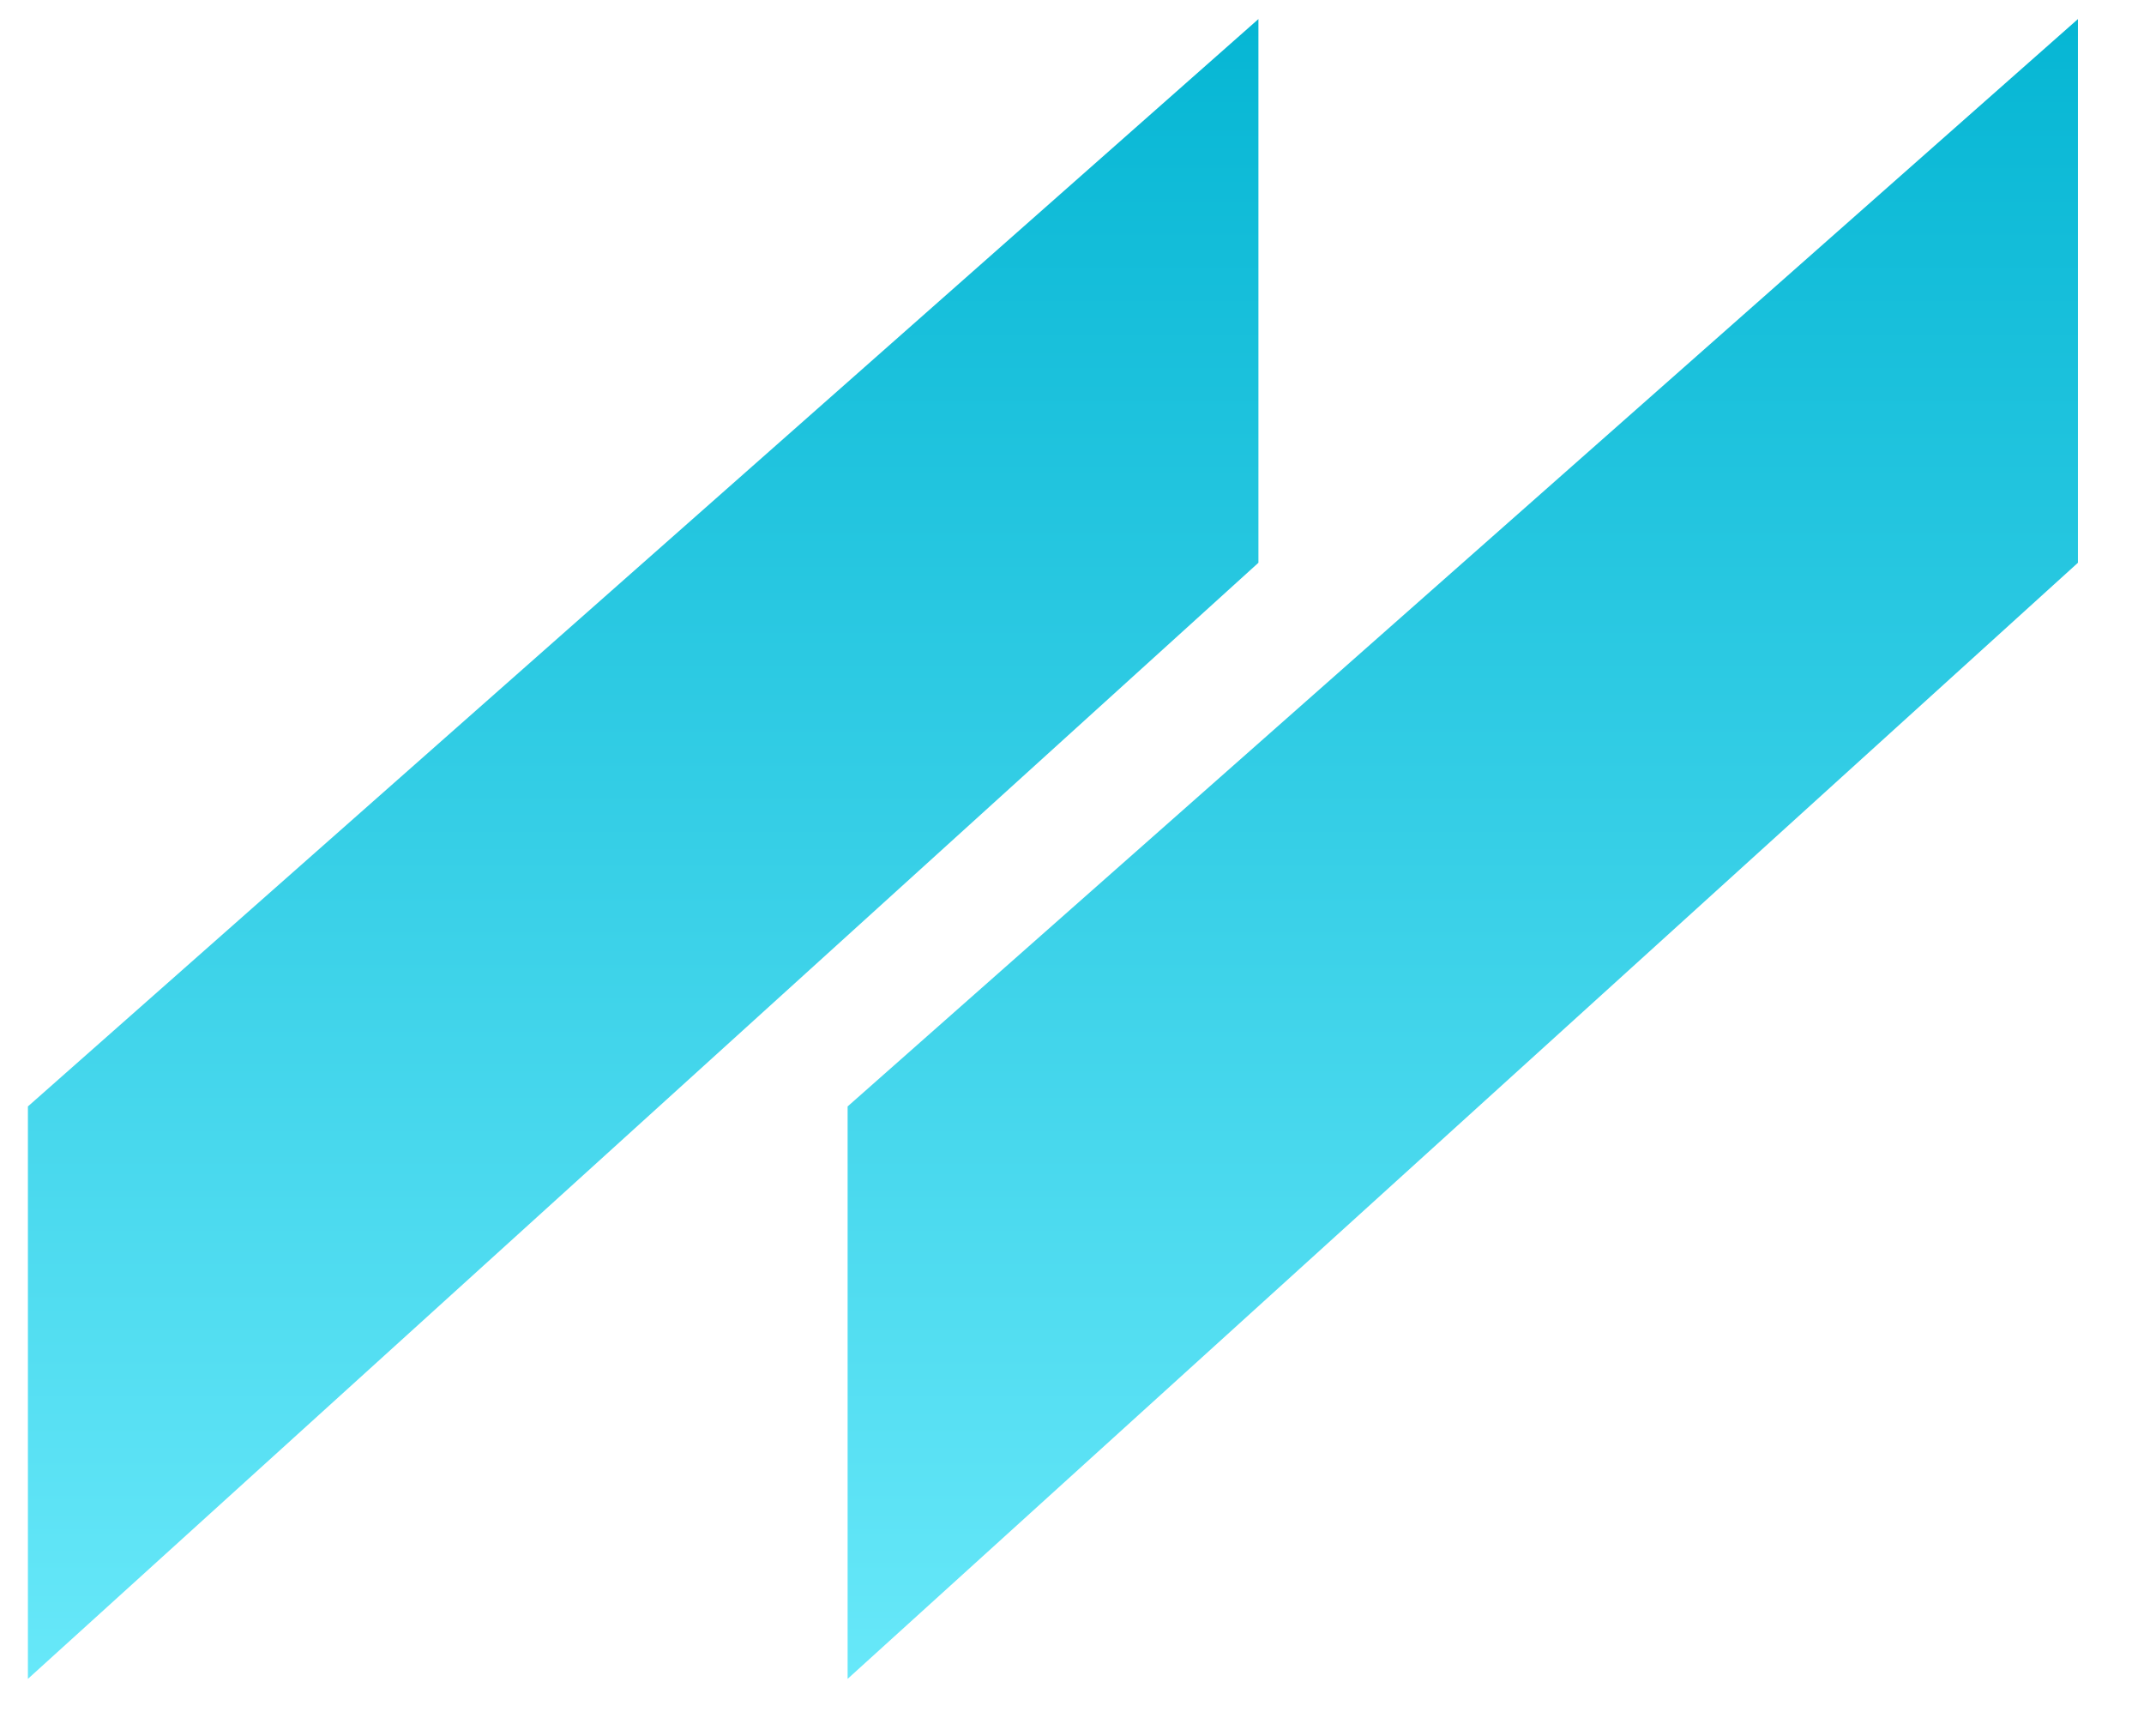
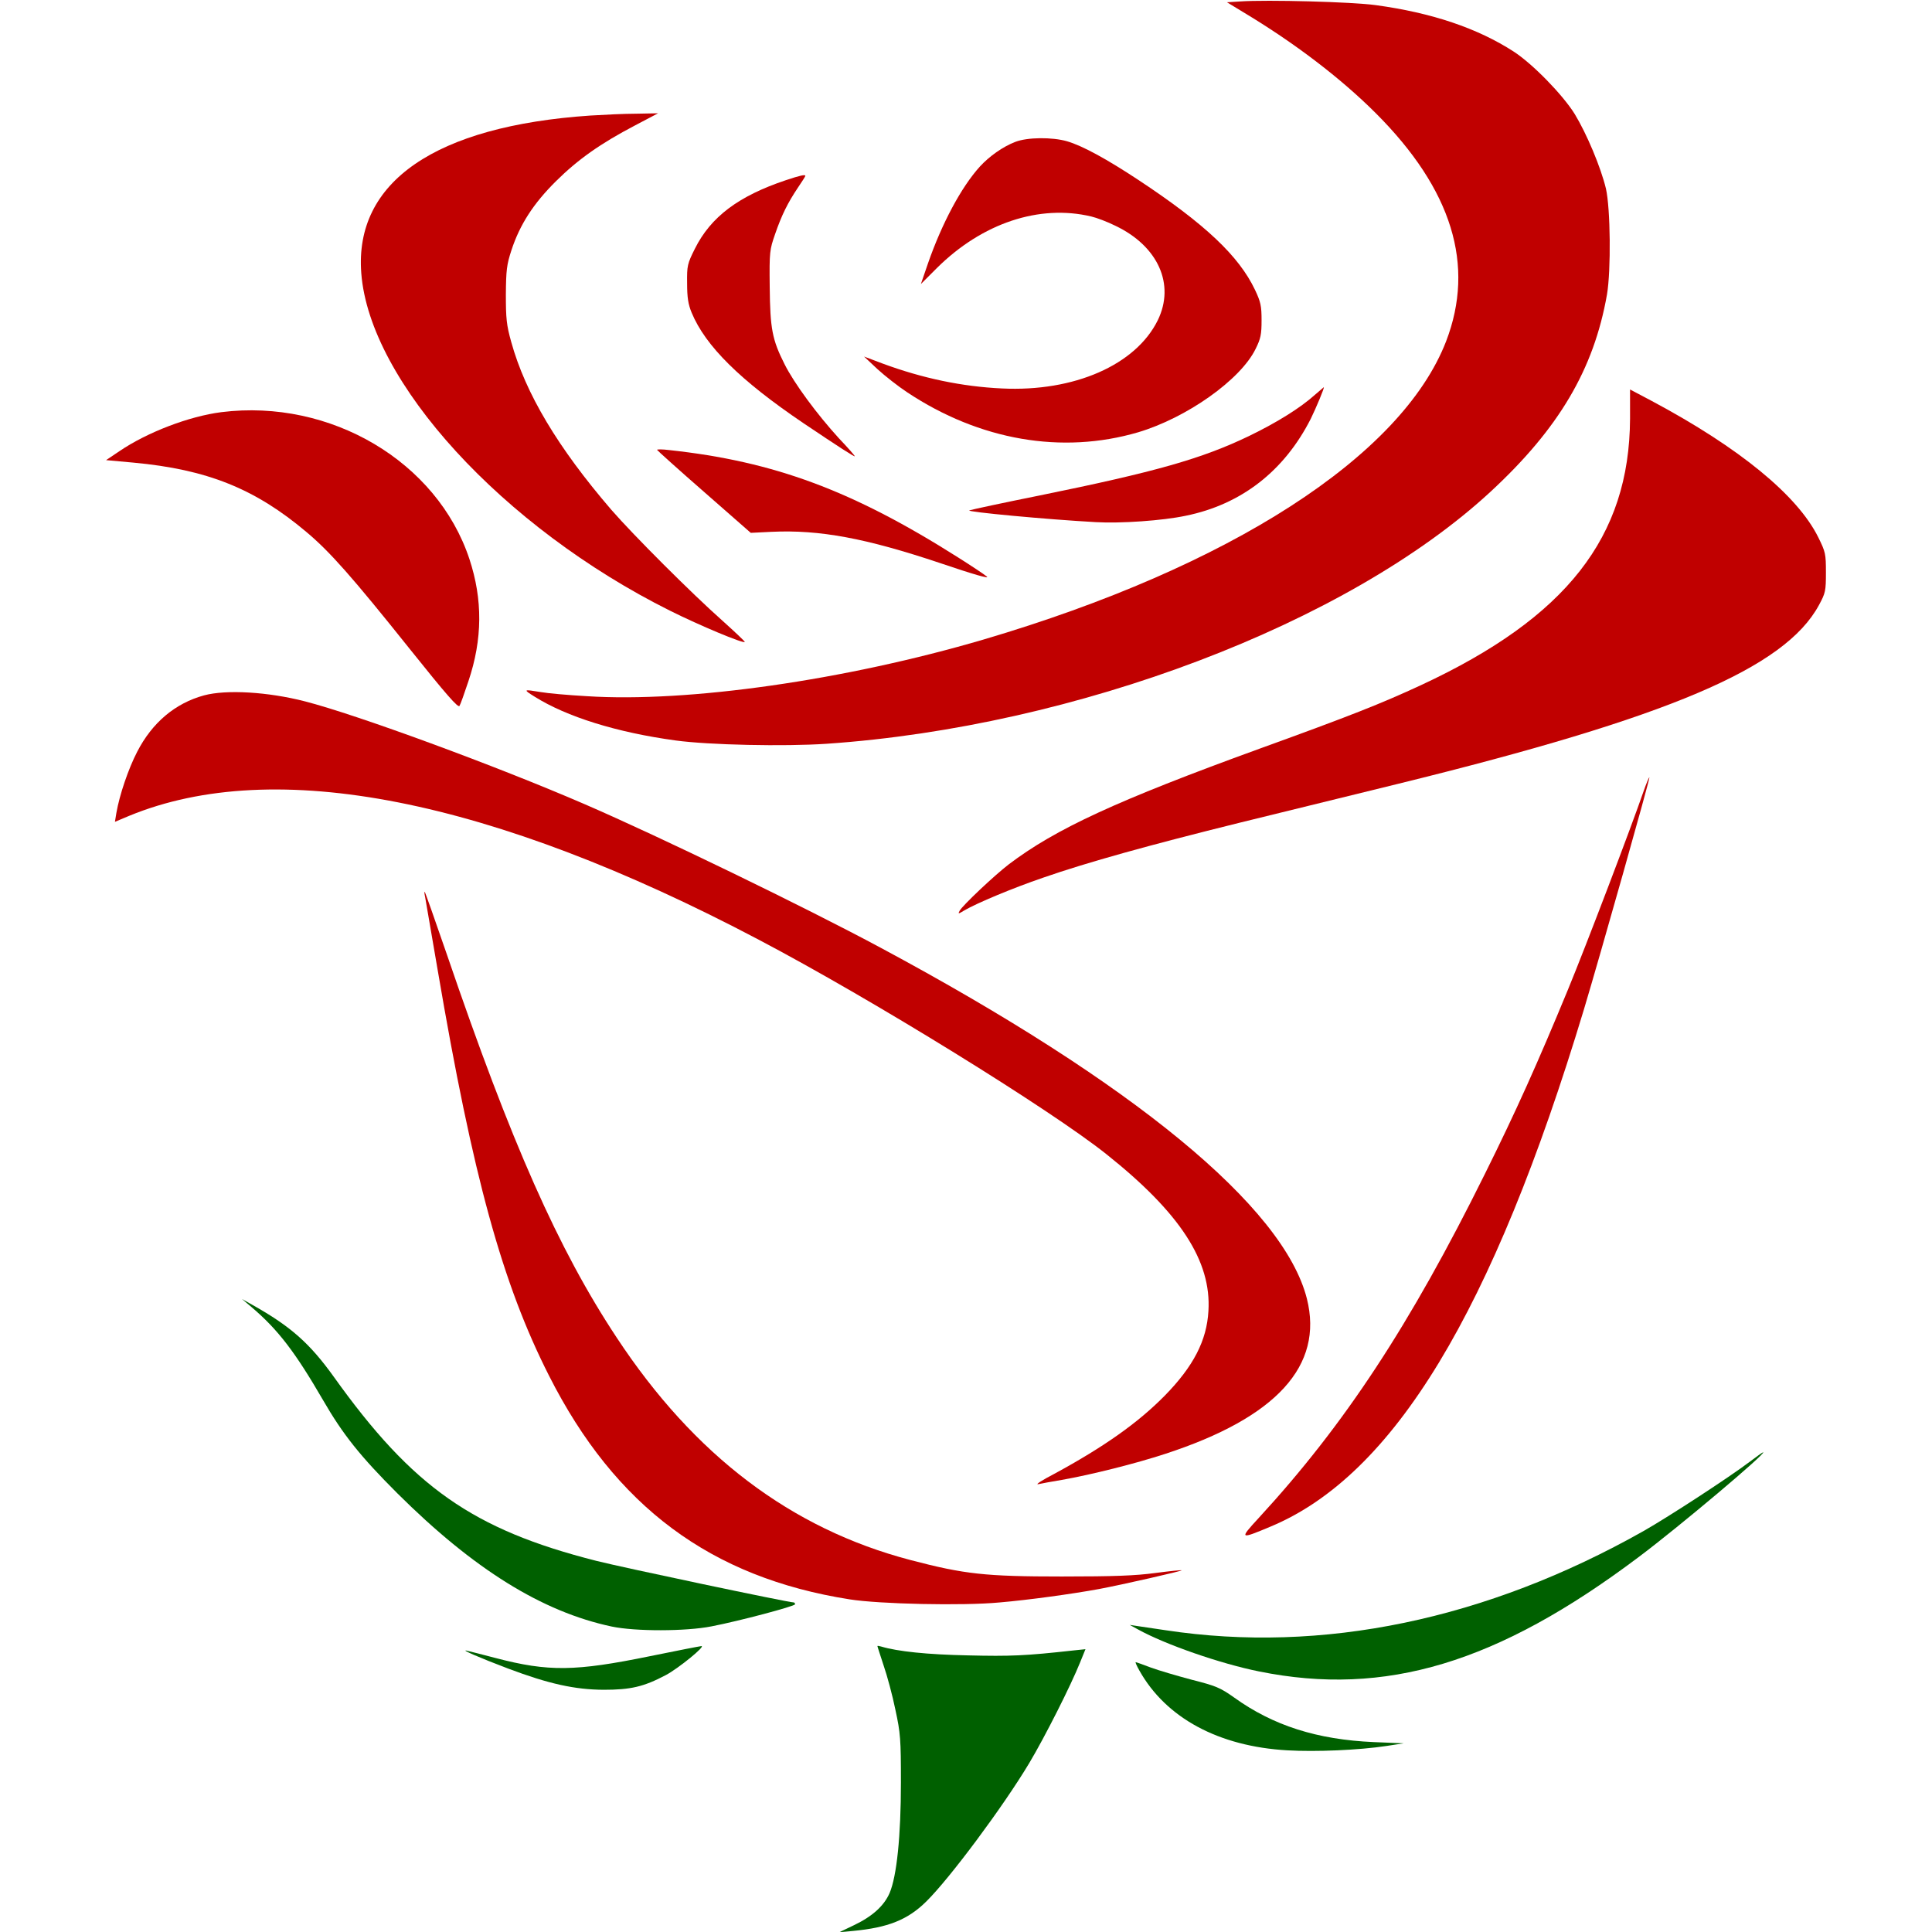
- <svg xmlns="http://www.w3.org/2000/svg" xmlns:xlink="http://www.w3.org/1999/xlink" version="1.1" preserveAspectRatio="xMidYMid meet" viewBox="344.564 330.278 111.737 91.218" width="53.87" height="43.61">
-   <defs>
-     <path d="M453.3 331.28L453.3 359.85L388.64 418.5L388.64 388.42L453.3 331.28Z" id="aFZf6T5ED" />
-     <linearGradient id="gradientb2ThqnP5Op" gradientUnits="userSpaceOnUse" x1="420.97" y1="331.28" x2="420.97" y2="418.5">
-       <stop style="stop-color: #06b6d4;stop-opacity: 1" offset="0%" />
-       <stop style="stop-color: #67e8f9;stop-opacity: 1" offset="100%" />
-     </linearGradient>
-     <path d="M410.23 331.28L410.23 359.85L345.56 418.5L345.56 388.42L410.23 331.28Z" id="a9fehgwfM" />
-     <linearGradient id="gradientk1wNV9Ostb" gradientUnits="userSpaceOnUse" x1="377.89" y1="331.28" x2="377.89" y2="418.5">
-       <stop style="stop-color: #06b6d4;stop-opacity: 1" offset="0%" />
-       <stop style="stop-color: #67e8f9;stop-opacity: 1" offset="100%" />
-     </linearGradient>
-   </defs>
-   <g>
-     <g>
-       <use xlink:href="#aFZf6T5ED" opacity="1" fill="url(#gradientb2ThqnP5Op)" />
-     </g>
-     <g>
-       <use xlink:href="#a9fehgwfM" opacity="1" fill="url(#gradientk1wNV9Ostb)" />
-     </g>
+ <svg xmlns="http://www.w3.org/2000/svg" version="1.0" width="43.61" height="43.61" viewBox="0 0 838 938" preserveAspectRatio="xMidYMid meet">
+   <g transform="translate(0,938) scale(0.1,-0.1)" fill="#C00000" stroke="none">
+     <path d="M5521 9373 l-64 -4 79 -48 c250 -150 474 -321 644 -491 370 -370 483 -737 341 -1107 -216 -558 -1049 -1095 -2246 -1448 -670 -197 -1435 -307 -1926 -275 -90 5 -191 14 -224 20 -85 14 -86 13 -30 -22 156 -98 399 -174 685 -213 161 -22 529 -30 734 -16 1210 83 2529 583 3222 1223 332 307 502 594 566 958 20 118 17 417 -5 514 -25 104 -93 266 -152 363 -58 93 -203 242 -295 302 -176 114 -398 189 -670 226 -114 16 -529 27 -659 18z" />
+     <path d="M2366 8819 c-753 -51 -1146 -322 -1112 -765 40 -528 687 -1234 1499 -1639 144 -72 355 -160 363 -152 2 2 -47 48 -108 103 -150 133 -432 415 -540 539 -259 301 -417 565 -486 815 -23 82 -26 114 -26 230 1 118 4 145 27 215 41 125 107 227 216 335 107 106 216 183 384 271 l112 59 -105 -2 c-58 0 -158 -5 -224 -9z" />
+     <path d="M4429 8691 c-60 -23 -126 -70 -171 -119 -91 -100 -185 -277 -252 -469 l-35 -102 78 78 c220 218 497 310 749 250 26 -6 79 -26 117 -45 208 -99 291 -285 206 -459 -107 -217 -406 -348 -756 -331 -194 9 -385 49 -580 121 l-90 34 65 -61 c36 -33 101 -84 145 -113 351 -233 751 -302 1120 -194 236 70 498 255 571 405 25 50 29 71 29 139 0 69 -4 89 -32 148 -78 164 -242 319 -564 532 -156 103 -273 167 -348 189 -73 21 -193 20 -252 -3z" />
+     <path d="M3315 8505 c-230 -77 -364 -178 -441 -332 -37 -74 -39 -83 -38 -168 0 -69 5 -102 22 -143 67 -162 236 -329 542 -536 171 -115 250 -166 250 -161 0 3 -34 42 -77 87 -105 115 -217 266 -264 360 -60 119 -70 172 -72 376 -2 170 0 180 26 255 32 93 62 153 111 226 20 29 36 55 36 57 0 8 -26 2 -95 -21z" />
+     <path d="M5885 7464 c-71 -64 -185 -135 -319 -200 -230 -111 -456 -175 -1016 -289 -179 -36 -333 -69 -344 -73 -17 -7 376 -44 614 -57 120 -7 324 7 437 31 270 55 478 217 607 471 25 51 68 153 63 153 -1 -1 -20 -17 -42 -36z" />
+     <path d="M7414 7347 c-3 -575 -309 -965 -1014 -1293 -194 -90 -343 -149 -785 -309 -693 -252 -990 -389 -1218 -562 -69 -53 -224 -199 -238 -225 -9 -16 -6 -16 23 2 62 36 234 108 383 159 216 75 515 158 955 267 212 52 558 137 770 189 1314 323 1875 561 2041 867 32 59 34 69 34 159 0 90 -2 99 -37 170 -101 204 -383 435 -808 662 l-106 56 0 -142z" />
+     <path d="M575 7379 c-157 -20 -361 -98 -496 -190 l-64 -43 132 -12 c358 -33 591 -126 842 -338 113 -95 221 -217 499 -565 180 -225 237 -290 243 -278 5 8 24 62 43 119 69 205 70 397 5 594 -157 473 -674 779 -1204 713z" />
+     <path d="M2690 7196 c0 -2 102 -94 228 -204 l227 -199 101 5 c233 11 458 -31 819 -152 162 -55 242 -78 226 -65 -12 10 -75 52 -140 93 -513 325 -893 466 -1403 521 -32 4 -58 4 -58 1z" />
+     <path d="M491 6004 c-140 -38 -252 -132 -325 -274 -43 -83 -86 -210 -101 -297 l-7 -43 69 29 c707 291 1757 84 3058 -602 551 -290 1415 -824 1687 -1041 358 -285 510 -519 495 -761 -8 -144 -73 -269 -212 -411 -131 -133 -297 -250 -539 -381 -56 -29 -90 -51 -76 -49 14 3 66 13 115 21 143 25 361 80 501 126 541 176 771 428 689 754 -113 446 -841 1045 -2070 1704 -367 197 -1070 538 -1435 696 -432 187 -1107 435 -1360 500 -179 46 -381 58 -489 29z" />
+     <path d="M7481 5542 c-62 -180 -281 -755 -369 -968 -147 -356 -251 -588 -403 -894 -363 -733 -681 -1217 -1098 -1670 -95 -103 -93 -105 57 -42 598 249 1078 1041 1522 2511 77 256 322 1123 318 1127 -2 1 -14 -27 -27 -64z" />
+     <path d="M1564 5025 c3 -16 30 -176 61 -355 171 -1004 314 -1523 541 -1970 321 -634 785 -979 1459 -1085 145 -23 549 -32 728 -15 141 12 351 41 482 65 113 21 406 88 402 91 -2 2 -59 -4 -128 -13 -96 -13 -200 -17 -454 -17 -371 0 -472 11 -735 80 -579 152 -1049 508 -1426 1080 -283 428 -511 942 -824 1859 -57 165 -105 302 -108 305 -2 3 -2 -8 2 -25z" />
+   </g>
+   <g transform="translate(0,938) scale(0.1,-0.1)" fill="#006000" stroke="none">
+     <path d="M720 3035 c130 -110 214 -221 348 -452 97 -168 181 -273 361 -453 370 -368 702 -575 1041 -647 114 -24 359 -24 485 1 135 26 405 98 405 107 0 5 -3 9 -6 9 -26 0 -833 170 -959 202 -599 152 -891 357 -1274 893 -117 163 -209 245 -396 350 l-50 28 45 -38z" />
+     <path d="M7995 2283 c-99 -75 -392 -266 -515 -336 -763 -431 -1562 -597 -2320 -482 -52 8 -113 17 -135 20 l-40 6 40 -22 c132 -73 399 -166 588 -204 613 -124 1157 40 1841 554 199 149 628 511 606 510 -3 0 -32 -21 -65 -46z" />
+     <path d="M2655 1339 c-362 -74 -492 -76 -748 -9 -62 16 -123 32 -137 35 -45 11 62 -35 197 -86 199 -75 324 -102 463 -103 131 0 194 14 302 71 61 32 197 143 173 141 -5 0 -118 -22 -250 -49z" />
+     <path d="M3760 1388 c0 -3 14 -44 30 -94 17 -49 43 -145 57 -214 25 -115 27 -144 27 -355 0 -258 -20 -454 -55 -536 -27 -62 -83 -113 -173 -156 l-71 -34 65 6 c171 16 267 54 357 143 114 112 375 463 500 672 77 129 202 377 247 489 l26 64 -58 -6 c-234 -26 -306 -29 -512 -24 -199 4 -342 19 -422 43 -10 3 -18 4 -18 2z" />
+     <path d="M5032 1269 c129 -230 385 -368 718 -387 138 -8 348 1 480 21 l85 13 -145 6 c-275 12 -489 80 -679 217 -68 48 -88 56 -206 86 -71 19 -160 45 -198 59 -37 14 -70 26 -73 26 -3 0 5 -18 18 -41z" />
  </g>
</svg>
